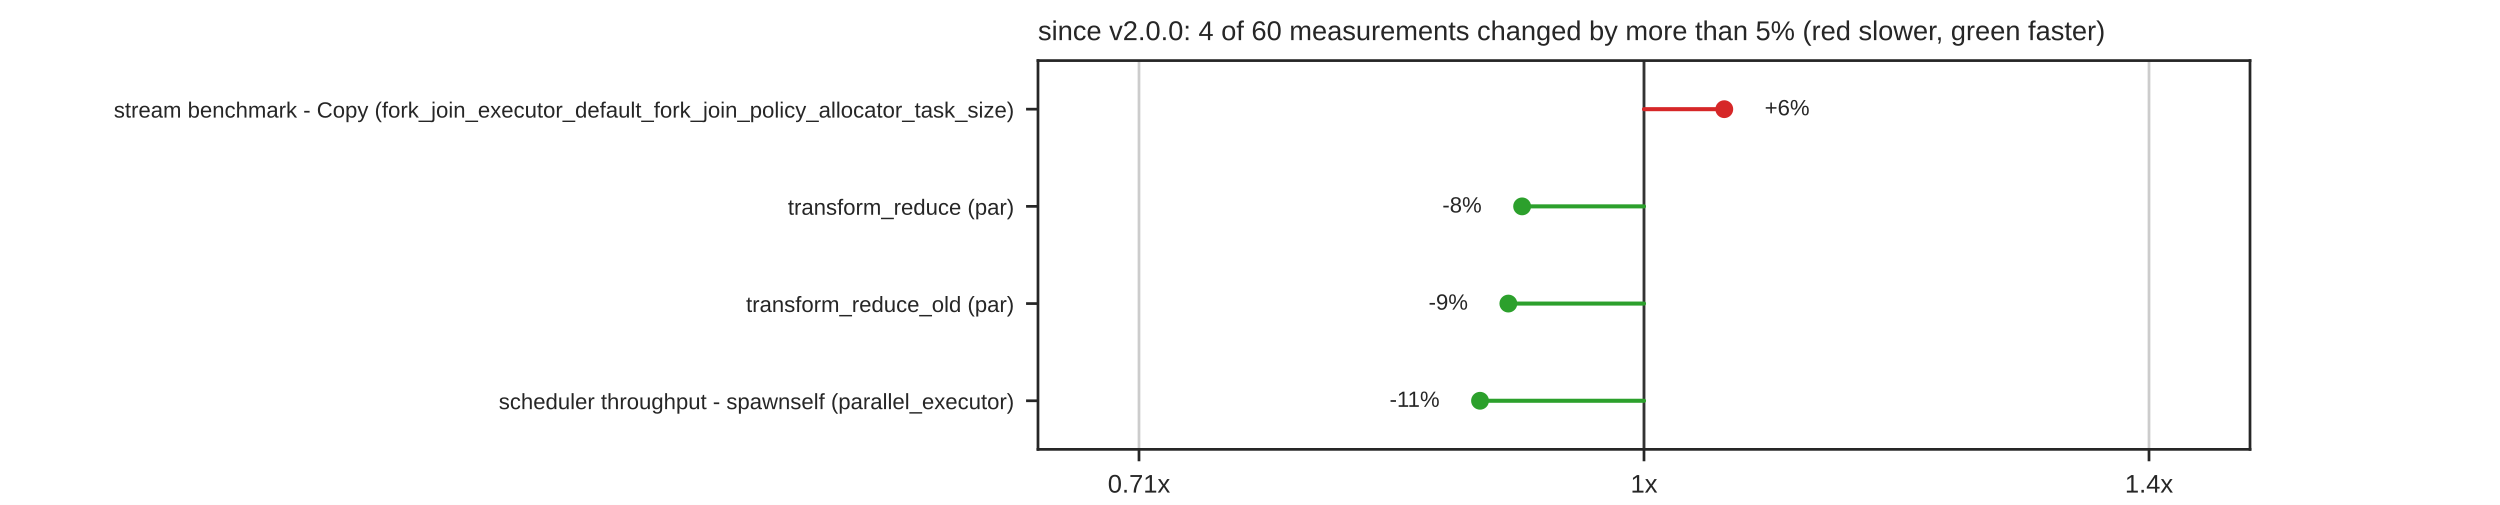
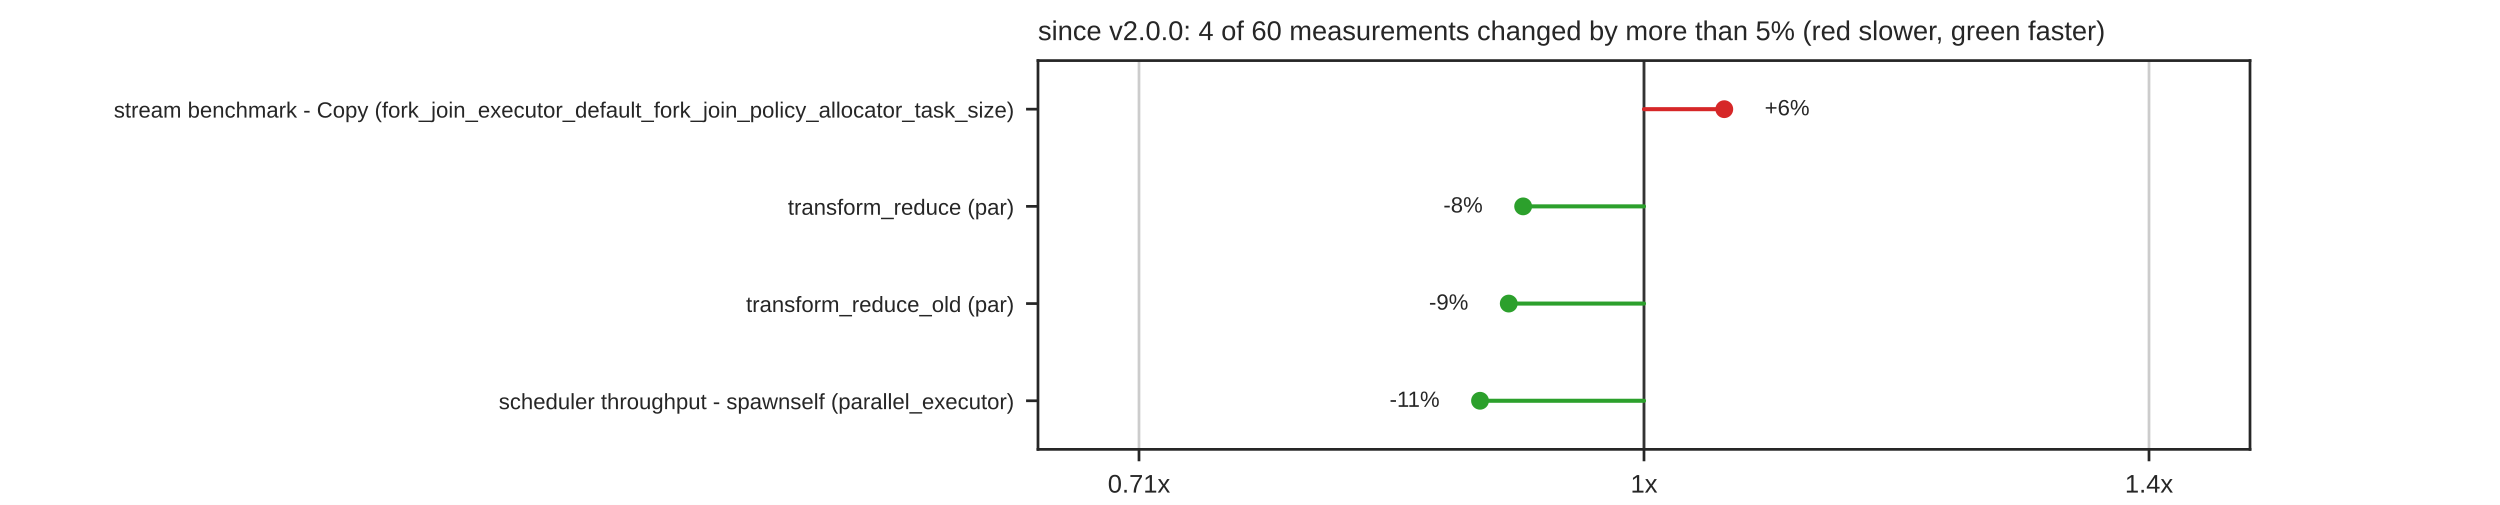
<svg xmlns="http://www.w3.org/2000/svg" xmlns:xlink="http://www.w3.org/1999/xlink" width="734.4pt" height="148.32pt" viewBox="0 0 734.4 148.32" version="1.1">
  <defs>
    <style type="text/css">*{stroke-linejoin: round; stroke-linecap: butt}</style>
  </defs>
  <g id="figure_1">
    <g id="patch_1">
      <path d="M 0 148.32  L 734.4 148.32  L 734.4 0  L 0 0  z " style="fill: #ffffff" />
    </g>
    <g id="axes_1">
      <g id="patch_2">
        <path d="M 304.92 132.005  L 660.96 132.005  L 660.96 17.798  L 304.92 17.798  z " style="fill: #ffffff" />
      </g>
      <g id="matplotlib.axis_1">
        <g id="xtick_1">
          <g id="line2d_1">
            <path d="M 334.59 132.005  L 334.59 17.798  " clip-path="url(#p85da25dd6e)" style="fill: none; stroke: #cccccc; stroke-width: 0.8; stroke-linecap: round" />
          </g>
          <g id="line2d_2">
            <defs>
              <path id="mdfc5214045" d="M 0 0  L 0 3.5  " style="stroke: #262626; stroke-width: 0.8" />
            </defs>
            <g>
              <use xlink:href="#mdfc5214045" x="334.59" y="132.005" style="fill: #262626; stroke: #262626; stroke-width: 0.8" />
            </g>
          </g>
          <g id="text_1">
            <text style="fill: #262626; font: 7.5px 'Arial', 'DejaVu Sans', 'Liberation Sans', 'Bitstream Vera Sans', sans-serif; text-anchor: middle" x="334.59" y="144.704" transform="rotate(-0 334.59 144.7036)">0.71x</text>
          </g>
        </g>
        <g id="xtick_2">
          <g id="line2d_3">
            <path d="M 482.94 132.005  L 482.94 17.798  " clip-path="url(#p85da25dd6e)" style="fill: none; stroke: #cccccc; stroke-width: 0.8; stroke-linecap: round" />
          </g>
          <g id="line2d_4">
            <g>
              <use xlink:href="#mdfc5214045" x="482.94" y="132.005" style="fill: #262626; stroke: #262626; stroke-width: 0.8" />
            </g>
          </g>
          <g id="text_2">
            <text style="fill: #262626; font: 7.5px 'Arial', 'DejaVu Sans', 'Liberation Sans', 'Bitstream Vera Sans', sans-serif; text-anchor: middle" x="482.94" y="144.704" transform="rotate(-0 482.94 144.7036)">1x</text>
          </g>
        </g>
        <g id="xtick_3">
          <g id="line2d_5">
            <path d="M 631.29 132.005  L 631.29 17.798  " clip-path="url(#p85da25dd6e)" style="fill: none; stroke: #cccccc; stroke-width: 0.8; stroke-linecap: round" />
          </g>
          <g id="line2d_6">
            <g>
              <use xlink:href="#mdfc5214045" x="631.29" y="132.005" style="fill: #262626; stroke: #262626; stroke-width: 0.8" />
            </g>
          </g>
          <g id="text_3">
            <text style="fill: #262626; font: 7.5px 'Arial', 'DejaVu Sans', 'Liberation Sans', 'Bitstream Vera Sans', sans-serif; text-anchor: middle" x="631.29" y="144.704" transform="rotate(-0 631.29 144.7036)">1.4x</text>
          </g>
        </g>
      </g>
      <g id="matplotlib.axis_2">
        <g id="ytick_1">
          <g id="line2d_7">
            <defs>
              <path id="m414165cd4d" d="M 0 0  L -3.5 0  " style="stroke: #262626; stroke-width: 0.8" />
            </defs>
            <g>
              <use xlink:href="#m414165cd4d" x="304.92" y="32.074" style="fill: #262626; stroke: #262626; stroke-width: 0.8" />
            </g>
          </g>
          <g id="text_4">
            <text style="fill: #262626; font: 6.5px 'Arial', 'DejaVu Sans', 'Liberation Sans', 'Bitstream Vera Sans', sans-serif; text-anchor: end" x="297.92" y="34.544" transform="rotate(-0 297.92 34.54369)">stream benchmark - Copy (fork_join_executor_default_fork_join_policy_allocator_task_size)</text>
          </g>
        </g>
        <g id="ytick_2">
          <g id="line2d_8">
            <g>
              <use xlink:href="#m414165cd4d" x="304.92" y="60.626" style="fill: #262626; stroke: #262626; stroke-width: 0.8" />
            </g>
          </g>
          <g id="text_5">
            <text style="fill: #262626; font: 6.5px 'Arial', 'DejaVu Sans', 'Liberation Sans', 'Bitstream Vera Sans', sans-serif; text-anchor: end" x="297.92" y="63.095" transform="rotate(-0 297.92 63.09529)">transform_reduce (par)</text>
          </g>
        </g>
        <g id="ytick_3">
          <g id="line2d_9">
            <g>
              <use xlink:href="#m414165cd4d" x="304.92" y="89.177" style="fill: #262626; stroke: #262626; stroke-width: 0.8" />
            </g>
          </g>
          <g id="text_6">
            <text style="fill: #262626; font: 6.5px 'Arial', 'DejaVu Sans', 'Liberation Sans', 'Bitstream Vera Sans', sans-serif; text-anchor: end" x="297.92" y="91.647" transform="rotate(-0 297.92 91.64689)">transform_reduce_old (par)</text>
          </g>
        </g>
        <g id="ytick_4">
          <g id="line2d_10">
            <g>
              <use xlink:href="#m414165cd4d" x="304.92" y="117.729" style="fill: #262626; stroke: #262626; stroke-width: 0.8" />
            </g>
          </g>
          <g id="text_7">
            <text style="fill: #262626; font: 6.5px 'Arial', 'DejaVu Sans', 'Liberation Sans', 'Bitstream Vera Sans', sans-serif; text-anchor: end" x="297.92" y="120.198" transform="rotate(-0 297.92 120.1985)">scheduler throughput - spawnself (parallel_executor)</text>
          </g>
        </g>
      </g>
      <g id="line2d_11">
        <path d="M 482.94 132.005  L 482.94 17.798  " clip-path="url(#p85da25dd6e)" style="fill: none; stroke: #333333; stroke-width: 0.8; stroke-linecap: round" />
      </g>
      <g id="line2d_12">
        <path d="M 482.94 32.074  L 506.525 32.074  " clip-path="url(#p85da25dd6e)" style="fill: none; stroke: #d62728; stroke-width: 1.2; stroke-linecap: round" />
      </g>
      <g id="line2d_13">
-         <path d="M 482.94 60.626  L 447.136 60.626  " clip-path="url(#p85da25dd6e)" style="fill: none; stroke: #2ca02c; stroke-width: 1.2; stroke-linecap: round" />
+         <path d="M 482.94 60.626  L 447.439 60.626  " clip-path="url(#p85da25dd6e)" style="fill: none; stroke: #2ca02c; stroke-width: 1.2; stroke-linecap: round" />
      </g>
      <g id="line2d_14">
-         <path d="M 482.94 89.177  L 443.094 89.177  " clip-path="url(#p85da25dd6e)" style="fill: none; stroke: #2ca02c; stroke-width: 1.2; stroke-linecap: round" />
+         <path d="M 482.94 89.177  L 443.212 89.177  " clip-path="url(#p85da25dd6e)" style="fill: none; stroke: #2ca02c; stroke-width: 1.2; stroke-linecap: round" />
      </g>
      <g id="line2d_15">
        <path d="M 482.94 117.729  L 434.772 117.729  " clip-path="url(#p85da25dd6e)" style="fill: none; stroke: #2ca02c; stroke-width: 1.2; stroke-linecap: round" />
      </g>
      <g id="patch_3">
        <path d="M 304.92 132.005  L 304.92 17.798  " style="fill: none; stroke: #262626; stroke-width: 0.8; stroke-linejoin: miter; stroke-linecap: square" />
      </g>
      <g id="patch_4">
        <path d="M 660.96 132.005  L 660.96 17.798  " style="fill: none; stroke: #262626; stroke-width: 0.8; stroke-linejoin: miter; stroke-linecap: square" />
      </g>
      <g id="patch_5">
        <path d="M 304.92 132.005  L 660.96 132.005  " style="fill: none; stroke: #262626; stroke-width: 0.8; stroke-linejoin: miter; stroke-linecap: square" />
      </g>
      <g id="patch_6">
        <path d="M 304.92 17.798  L 660.96 17.798  " style="fill: none; stroke: #262626; stroke-width: 0.8; stroke-linejoin: miter; stroke-linecap: square" />
      </g>
      <g id="PathCollection_1">
        <defs>
          <path id="m8968767a60" d="M 0 2.121  C 0.563 2.121 1.102 1.898 1.5 1.5  C 1.898 1.102 2.121 0.563 2.121 0  C 2.121 -0.563 1.898 -1.102 1.5 -1.5  C 1.102 -1.898 0.563 -2.121 0 -2.121  C -0.563 -2.121 -1.102 -1.898 -1.5 -1.5  C -1.898 -1.102 -2.121 -0.563 -2.121 0  C -2.121 0.563 -1.898 1.102 -1.5 1.5  C -1.102 1.898 -0.563 2.121 0 2.121  z " style="stroke: #d62728" />
        </defs>
        <g clip-path="url(#p85da25dd6e)">
          <use xlink:href="#m8968767a60" x="506.525" y="32.074" style="fill: #d62728; stroke: #d62728" />
        </g>
      </g>
      <g id="text_8">
        <text style="fill: #262626; font: 6.5px 'Arial', 'DejaVu Sans', 'Liberation Sans', 'Bitstream Vera Sans', sans-serif; text-anchor: start" x="518.393" y="33.868" transform="rotate(-0 518.3925 33.86779)">+6%</text>
      </g>
      <g id="PathCollection_2">
        <defs>
          <path id="m7978cd0e5a" d="M 0 2.121  C 0.563 2.121 1.102 1.898 1.5 1.5  C 1.898 1.102 2.121 0.563 2.121 0  C 2.121 -0.563 1.898 -1.102 1.5 -1.5  C 1.102 -1.898 0.563 -2.121 0 -2.121  C -0.563 -2.121 -1.102 -1.898 -1.5 -1.5  C -1.898 -1.102 -2.121 -0.563 -2.121 0  C -2.121 0.563 -1.898 1.102 -1.5 1.5  C -1.102 1.898 -0.563 2.121 0 2.121  z " style="stroke: #2ca02c" />
        </defs>
        <g clip-path="url(#p85da25dd6e)">
-           <use xlink:href="#m7978cd0e5a" x="447.136" y="60.626" style="fill: #2ca02c; stroke: #2ca02c" />
+           <use xlink:href="#m7978cd0e5a" x="447.439" y="60.626" style="fill: #2ca02c; stroke: #2ca02c" />
        </g>
      </g>
      <g id="text_9">
-         <text style="fill: #262626; font: 6.5px 'Arial', 'DejaVu Sans', 'Liberation Sans', 'Bitstream Vera Sans', sans-serif; text-anchor: end" x="435.268" y="62.419" transform="rotate(-0 435.2678 62.41939)">-8%</text>
+         <text style="fill: #262626; font: 6.5px 'Arial', 'DejaVu Sans', 'Liberation Sans', 'Bitstream Vera Sans', sans-serif; text-anchor: end" x="435.571" y="62.419" transform="rotate(-0 435.5711 62.41939)">-8%</text>
      </g>
      <g id="PathCollection_3">
        <g clip-path="url(#p85da25dd6e)">
-           <use xlink:href="#m7978cd0e5a" x="443.094" y="89.177" style="fill: #2ca02c; stroke: #2ca02c" />
+           <use xlink:href="#m7978cd0e5a" x="443.212" y="89.177" style="fill: #2ca02c; stroke: #2ca02c" />
        </g>
      </g>
      <g id="text_10">
-         <text style="fill: #262626; font: 6.5px 'Arial', 'DejaVu Sans', 'Liberation Sans', 'Bitstream Vera Sans', sans-serif; text-anchor: end" x="431.226" y="90.971" transform="rotate(-0 431.2261 90.97099)">-9%</text>
+         <text style="fill: #262626; font: 6.5px 'Arial', 'DejaVu Sans', 'Liberation Sans', 'Bitstream Vera Sans', sans-serif; text-anchor: end" x="431.344" y="90.971" transform="rotate(-0 431.3444 90.97099)">-9%</text>
      </g>
      <g id="PathCollection_4">
        <g clip-path="url(#p85da25dd6e)">
          <use xlink:href="#m7978cd0e5a" x="434.772" y="117.729" style="fill: #2ca02c; stroke: #2ca02c" />
        </g>
      </g>
      <g id="text_11">
        <text style="fill: #262626; font: 6.5px 'Arial', 'DejaVu Sans', 'Liberation Sans', 'Bitstream Vera Sans', sans-serif; text-anchor: end" x="422.904" y="119.523" transform="rotate(-0 422.9035 119.5226)">-11%</text>
      </g>
      <g id="text_12">
        <text style="fill: #262626; font: 8px 'Arial', 'DejaVu Sans', 'Liberation Sans', 'Bitstream Vera Sans', sans-serif; text-anchor: start" x="304.92" y="11.798" transform="rotate(-0 304.92 11.7984)">since v2.0.0: 4 of 60 measurements changed by more than 5% (red slower, green faster)</text>
      </g>
    </g>
  </g>
  <defs>
    <clipPath id="p85da25dd6e">
      <rect x="304.92" y="17.798" width="356.04" height="114.206" />
    </clipPath>
  </defs>
</svg>
